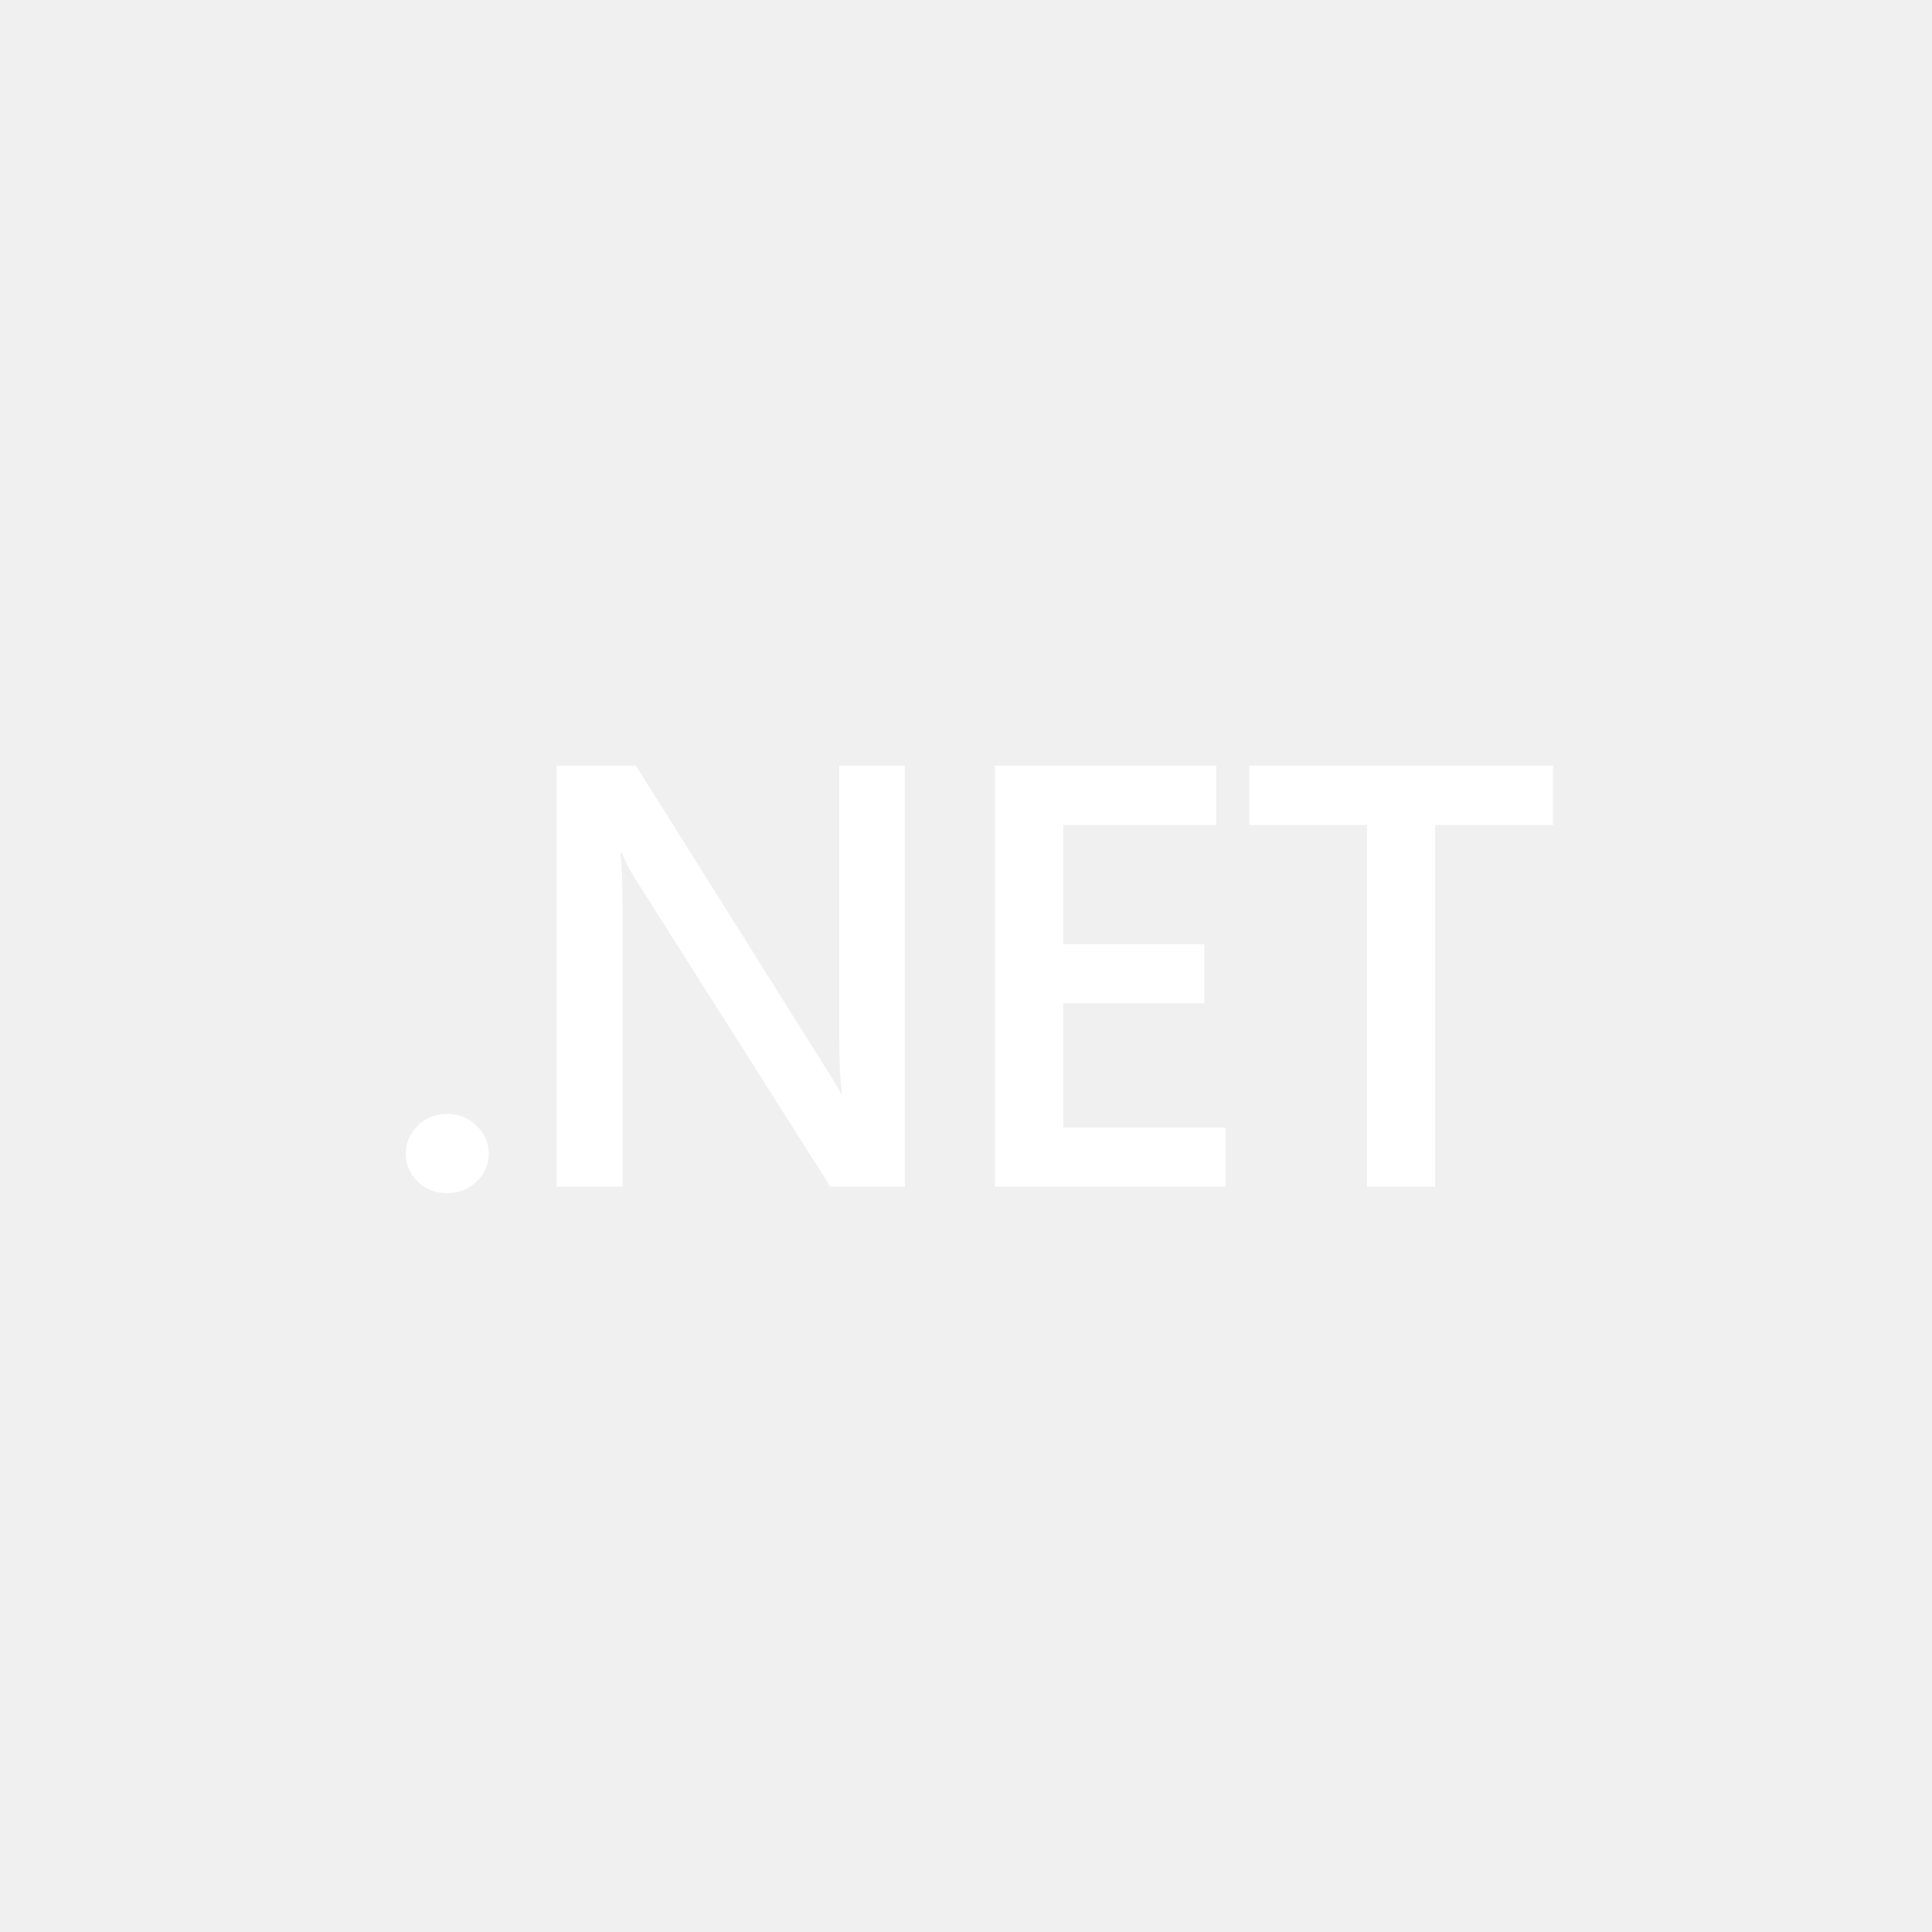
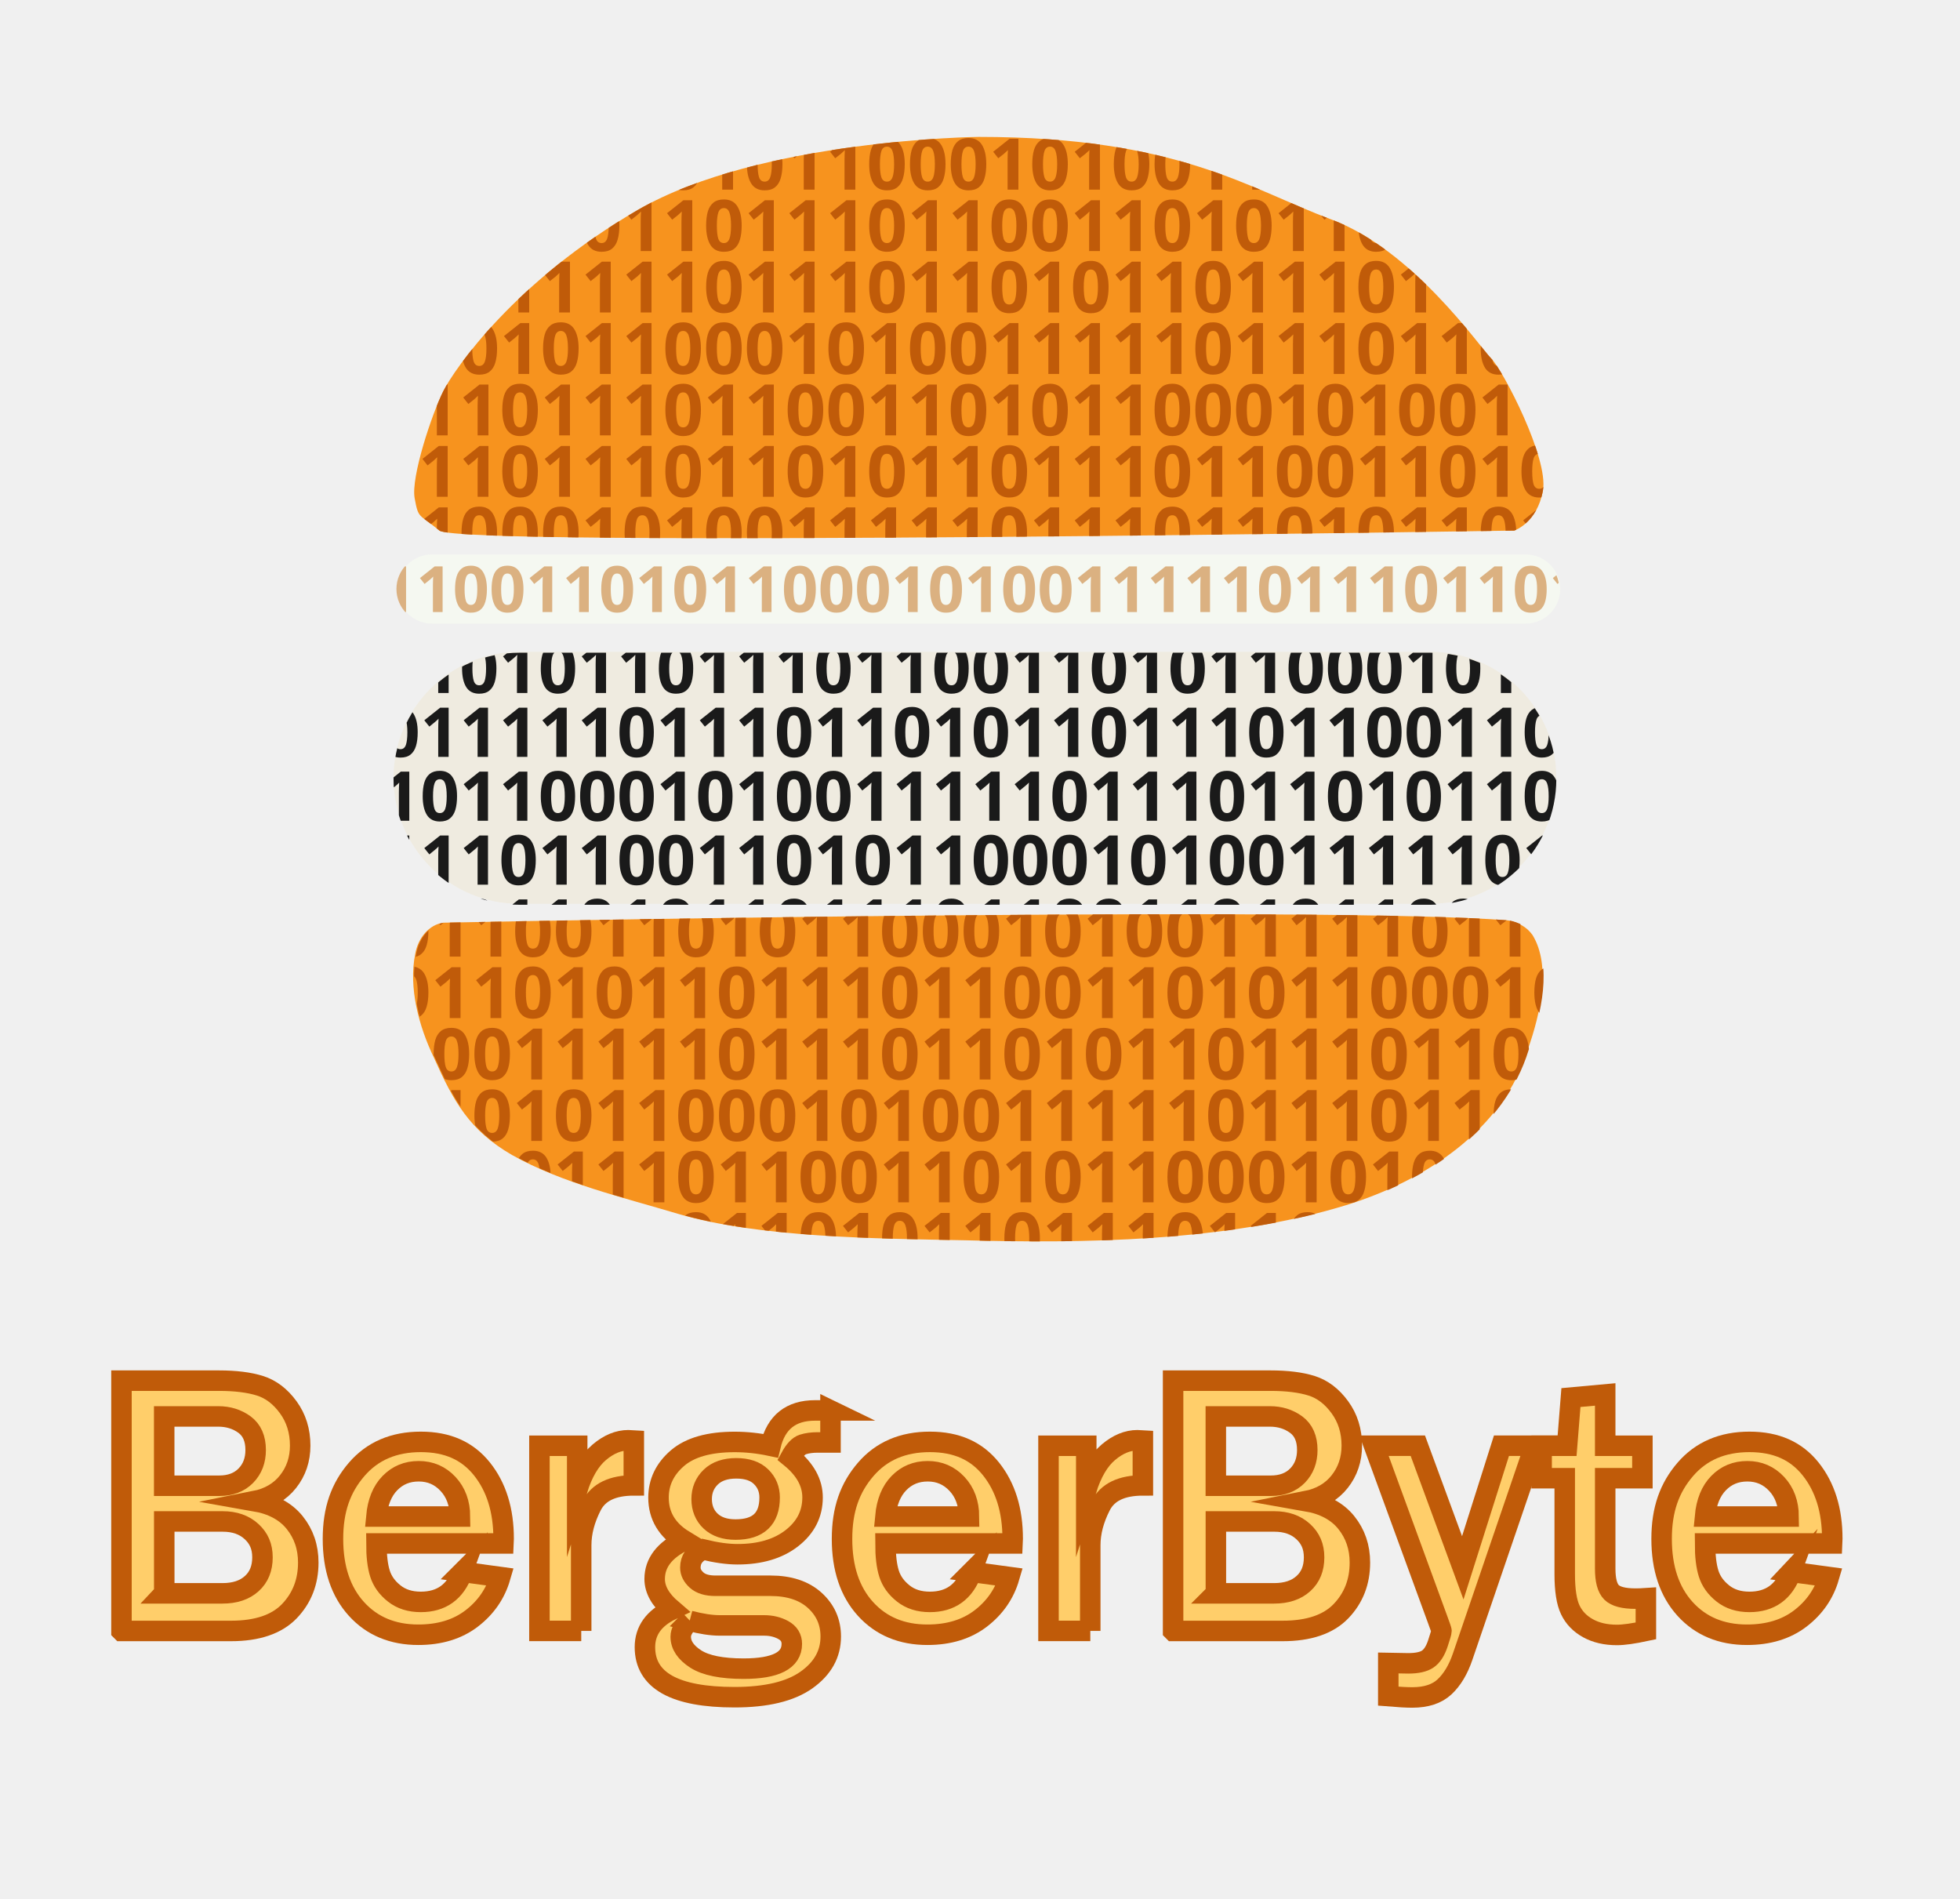
- <svg xmlns="http://www.w3.org/2000/svg" width="456" height="456" viewBox="0 0 456 456" version="1.1" xml:space="preserve" style="fill-rule:evenodd;clip-rule:evenodd;stroke-linejoin:round;stroke-miterlimit:2;">
-   <path d="m 105.5,281.609 c -2.703,0 -5.001,-0.9 -6.893,-2.702 -1.892,-1.848 -2.838,-4.042 -2.838,-6.582 0,-2.587 0.946,-4.804 2.838,-6.652 1.892,-1.848 4.19,-2.772 6.893,-2.772 2.748,0 5.068,0.924 6.96,2.772 1.937,1.848 2.906,4.064 2.906,6.652 0,2.54 -0.968,4.734 -2.906,6.582 -1.892,1.802 -4.212,2.702 -6.96,2.702 z" style="fill:#ffffff;fill-rule:nonzero;stroke-width:0.838" />
-   <path d="M 213.561,280.084 H 195.99 L 149.7,207.054 c -1.171,-1.848 -2.14,-3.765 -2.906,-5.751 h -0.406 c 0.361,2.125 0.541,6.675 0.541,13.65 v 65.132 h -15.543 v -99.36 h 18.719 l 44.737,71.298 c 1.892,2.957 3.109,4.989 3.649,6.098 h 0.27 c -0.45,-2.632 -0.676,-7.09 -0.676,-13.373 v -64.023 h 15.476 z" style="fill:#ffffff;fill-rule:nonzero;stroke-width:0.838" />
-   <path d="m 289.251,280.084 h -54.401 v -99.36 h 52.238 v 13.997 h -36.154 v 28.131 h 33.316 v 13.927 h -33.316 v 29.378 h 38.316 z" style="fill:#ffffff;fill-rule:nonzero;stroke-width:0.838" />
-   <path d="M 366.565,194.721 H 338.722 v 85.363 h -16.084 v -85.363 h -27.775 v -13.997 h 71.701 z" style="fill:#ffffff;fill-rule:nonzero;stroke-width:0.838" />
+ <svg xmlns="http://www.w3.org/2000/svg" id="Layer_1" data-name="Layer 1" viewBox="0 0 382.56 370.62">
+   <defs>
+     <style>
+       .cls-1 {
+         fill: #dbb181;
+       }
+ 
+       .cls-1, .cls-2, .cls-3, .cls-4, .cls-5 {
+         font-weight: 700;
+       }
+ 
+       .cls-1, .cls-2, .cls-3, .cls-5 {
+         font-family: MicrosoftNewTaiLue-Bold, 'Microsoft New Tai Lue';
+       }
+ 
+       .cls-1, .cls-4 {
+         font-size: 12.47px;
+         letter-spacing: 0em;
+       }
+ 
+       .cls-6 {
+         fill: #ffce6a;
+         stroke: #c05b09;
+         stroke-miterlimit: 10;
+         stroke-width: 4px;
+       }
+ 
+       .cls-7 {
+         clip-path: url(#clippath-4);
+       }
+ 
+       .cls-2 {
+         letter-spacing: 0em;
+       }
+ 
+       .cls-2, .cls-5 {
+         fill: #c05b09;
+         font-size: 13.91px;
+       }
+ 
+       .cls-3 {
+         fill: #1a1a1a;
+         font-size: 13.43px;
+         letter-spacing: 0em;
+       }
+ 
+       .cls-4 {
+         font-family: Lato-Bold, Lato;
+       }
+ 
+       .cls-4, .cls-8 {
+         fill: #f5f8f1;
+       }
+ 
+       .cls-9 {
+         fill: none;
+       }
+ 
+       .cls-5 {
+         letter-spacing: 0em;
+       }
+ 
+       .cls-10 {
+         clip-path: url(#clippath-1);
+       }
+ 
+       .cls-11 {
+         clip-path: url(#clippath-3);
+       }
+ 
+       .cls-12 {
+         fill: #efebe0;
+       }
+ 
+       .cls-13 {
+         fill: #f7931e;
+       }
+ 
+       .cls-14 {
+         clip-path: url(#clippath-2);
+       }
+ 
+       .cls-15 {
+         clip-path: url(#clippath);
+       }
+     </style>
+     <clipPath id="clippath">
+       <rect class="cls-8" x="77.57" y="108.21" width="226.96" height="13.49" rx="6.74" ry="6.74" />
+     </clipPath>
+     <clipPath id="clippath-1">
+       <path class="cls-9" d="M191.02,26.72s-42.64.44-66.49,14.23c-23.85,13.79-35.77,30.93-38.01,35.4-2.24,4.47-6.33,16.77-5.59,20.87.75,4.1.75,2.98,4.84,6.33,4.1,3.35,209.8,0,209.8,0,0,0,4.47-1.49,5.59-7.83s-7.83-23.48-10.06-25.71-15.28-21.24-31.3-27.2c-16.02-5.96-29.86-16.09-68.78-16.09" />
+     </clipPath>
+     <clipPath id="clippath-2">
+       <rect class="cls-9" x="77.38" y="108.21" width="226.96" height="13.49" rx="6.74" ry="6.74" />
+     </clipPath>
+     <clipPath id="clippath-3">
+       <rect class="cls-9" x="76.81" y="127.39" width="226.96" height="49.19" rx="24.59" ry="24.59" />
+     </clipPath>
+     <clipPath id="clippath-4">
+       <path class="cls-9" d="M188.45,242.06c22.73.63,51.1.33,74.44-6.84,15.56-4.81,30.74-14.74,35.5-30.37,2.47-7.02,4.6-16.37.92-22.37-1.2-1.67-2.86-2.46-4.77-2.85-33.72-2.67-179.01-.16-207.8.45-2.81.37-4.95,2.98-5.5,6.06-1.35,6.65.72,14.18,3.64,20.28,3.8,8.48,6.92,14.19,15.25,19,9.82,5.51,21.48,8.21,32.4,11.48,15.71,4.64,38.66,4.83,55.86,5.16" />
+     </clipPath>
+   </defs>
+   <g>
+     <g>
+       <rect class="cls-8" x="77.57" y="108.21" width="226.96" height="13.49" rx="6.74" ry="6.74" />
+       <g class="cls-15">
+         <text class="cls-4" transform="translate(71.47 83.82)">
+           <tspan x="0" y="0">011001101011000101001111101110110</tspan>
+           <tspan x="0" y="11.99">101101110110011010110001010011111</tspan>
+           <tspan x="0" y="23.98">011101101011011101100110101100010</tspan>
+           <tspan x="0" y="35.97">100111110111011010110111011001101</tspan>
+           <tspan x="0" y="47.96">011000101001111101110110101101110</tspan>
+           <tspan x="0" y="59.95">110011010110001010011111011101101</tspan>
+           <tspan x="0" y="71.94">011011101100110101100010100111110</tspan>
+         </text>
+       </g>
+     </g>
+     <path class="cls-13" d="M191.02,26.72s-42.64.44-66.49,14.23-35.77,30.93-38.01,35.4c-2.24,4.47-6.33,16.77-5.59,20.87.75,4.1.75,2.98,4.84,6.33s209.8,0,209.8,0c0,0,4.47-1.49,5.59-7.83,1.12-6.33-7.83-23.48-10.06-25.71-2.24-2.24-15.28-21.24-31.3-27.2-16.02-5.96-29.86-16.09-68.78-16.09" />
+     <g class="cls-10">
+       <text class="cls-5" transform="translate(73.67 37.01)">
+         <tspan x="0" y="0">01100110101100010100111110111</tspan>
+         <tspan x="0" y="11.99">01101011011101100110101100010</tspan>
+         <tspan x="0" y="23.98">10011111011101101011011101100</tspan>
+         <tspan x="0" y="35.97">11010110001010011111011101101</tspan>
+         <tspan x="0" y="47.96">01101110110011010110001010011</tspan>
+         <tspan x="0" y="59.95">11101110110101101110110011010</tspan>
+         <tspan x="0" y="71.94">11000101001111101110110101101</tspan>
+       </text>
+     </g>
+     <path class="cls-13" d="M188.26,242.06c22.73.63,51.1.33,74.44-6.84,15.56-4.81,30.74-14.74,35.5-30.37,2.47-7.02,4.6-16.37.92-22.37-1.2-1.67-2.86-2.46-4.77-2.85-33.72-2.67-179.01-.16-207.8.45-2.81.37-4.95,2.98-5.5,6.06-1.35,6.65.72,14.18,3.64,20.28,3.8,8.48,6.92,14.19,15.25,19,9.82,5.51,21.48,8.21,32.4,11.48,15.71,4.64,38.66,4.83,55.86,5.16" />
+     <rect class="cls-12" x="76.81" y="127.21" width="226.96" height="49.19" rx="24.59" ry="24.59" />
+     <g class="cls-14">
+       <text class="cls-1" transform="translate(74.1 119.45)">
+         <tspan x="0" y="0">110011010110001010011111011101101</tspan>
+       </text>
+     </g>
+     <path class="cls-9" d="M189.07,241.87s40.83,2.47,67.26-5.29c34.28-10.06,35.04-24.97,37.27-29.44,2.24-4.47,6.33-16.77,5.59-20.87-.75-4.1-.75-2.98-4.84-6.33-4.1-3.35-209.8,0-209.8,0,0,0-4.47,1.49-5.59,7.83-1.12,6.33,7.83,23.48,10.06,25.71,2.24,2.24-2.88,7.84,31.4,20.87,20.87,7.93,29.73,7.52,68.65,7.52" />
+     <g class="cls-11">
+       <text class="cls-3" transform="translate(74.34 122.78)">
+         <tspan x="0" y="0">011001101011000101001111101110</tspan>
+         <tspan x="0" y="12.47">110101101110110011010110001010</tspan>
+         <tspan x="0" y="24.94">011111011101101011011101100110</tspan>
+         <tspan x="0" y="37.41">101100010100111110111011010110</tspan>
+         <tspan x="0" y="49.88">111011001101011000101001111101</tspan>
+         <tspan x="0" y="62.35">110110101101110110011010110001</tspan>
+         <tspan x="0" y="74.82">010011111011101101011011101100</tspan>
+       </text>
+     </g>
+     <g class="cls-7">
+       <text class="cls-2" transform="translate(76.18 186.7)">
+         <tspan x="0" y="0">01100110101100010100111110111</tspan>
+         <tspan x="0" y="11.99">01101011011101100110101100010</tspan>
+         <tspan x="0" y="23.98">10011111011101101011011101100</tspan>
+         <tspan x="0" y="35.97">11010110001010011111011101101</tspan>
+         <tspan x="0" y="47.96">01101110110011010110001010011</tspan>
+         <tspan x="0" y="59.95">11101110110101101110110011010</tspan>
+         <tspan x="0" y="71.94">11000101001111101110110101101</tspan>
+       </text>
+     </g>
+   </g>
+   <g>
+     <path class="cls-6" d="M23.71,318.3v-48.84h19.03c3.22,0,5.89.33,8.01,1,2.12.67,3.96,2.06,5.51,4.19,1.55,2.12,2.33,4.62,2.33,7.48,0,2.7-.79,5.04-2.36,7.03-1.57,1.99-3.75,3.26-6.51,3.81,3.43.6,6.03,1.99,7.8,4.19,1.76,2.19,2.65,4.79,2.65,7.8,0,3.77-1.23,6.93-3.7,9.5-2.47,2.56-6.27,3.85-11.39,3.85h-21.36ZM32.05,289.97h10.73c2.19,0,3.93-.66,5.21-1.97,1.28-1.31,1.91-2.98,1.91-5.01,0-2.24-.73-3.89-2.18-4.96-1.46-1.06-3.16-1.59-5.12-1.59h-10.55v13.52ZM32.05,310.97h11.38c2.41,0,4.31-.63,5.71-1.9,1.4-1.26,2.09-2.97,2.09-5.12s-.71-3.73-2.13-5.04c-1.42-1.31-3.3-1.97-5.63-1.97h-11.41v14.02Z" />
+     <path class="cls-6" d="M90.28,306.78l7.37,1c-.95,3.27-2.81,5.96-5.58,8.09-2.77,2.12-6.24,3.18-10.41,3.18-5.01,0-9.04-1.68-12.09-5.04-3.05-3.36-4.58-7.92-4.58-13.67s1.54-9.98,4.62-13.56c3.08-3.58,7.25-5.37,12.52-5.37s9.13,1.77,11.95,5.29c2.81,3.53,4.22,8.06,4.22,13.6l-.04.93h-24.79c0,2.46.23,4.42.7,5.9.47,1.48,1.39,2.77,2.77,3.86,1.38,1.1,3.11,1.65,5.19,1.65,4.03,0,6.75-1.96,8.16-5.87ZM89.78,295.98c-.02-2.6-.8-4.72-2.34-6.37s-3.44-2.47-5.71-2.47-4.11.77-5.62,2.31-2.39,3.72-2.65,6.53h16.31Z" />
+     <path class="cls-6" d="M113.45,318.3h-8.16v-36.13h7.37v8.62c1.05-3.36,2.49-5.82,4.33-7.37,1.84-1.55,3.72-2.33,5.65-2.33.26,0,.62.01,1.07.04v8.77c-4.15,0-6.9,1.32-8.25,3.97-1.35,2.65-2.02,5.21-2.02,7.69v16.74Z" />
+     <path class="cls-6" d="M162.1,275.26v6.26h-2.5c-1.1,0-2.06.13-2.88.39-.82.26-1.63,1.11-2.41,2.54,2.86,2.34,4.29,4.94,4.29,7.8,0,3.2-1.34,5.84-4.02,7.94-2.68,2.1-6.23,3.15-10.64,3.15-1.91,0-4.14-.31-6.69-.93-1.67.76-2.5,1.94-2.5,3.54,0,.88.4,1.69,1.22,2.43.81.74,2.04,1.11,3.68,1.11h10.73c3.67,0,6.55.95,8.64,2.84,2.09,1.9,3.13,4.25,3.13,7.07,0,3.41-1.58,6.24-4.74,8.48-3.16,2.24-7.84,3.36-14.04,3.36-11.66,0-17.49-3.26-17.49-9.77,0-3.22,1.75-5.66,5.26-7.33-2.24-1.91-3.36-3.9-3.36-5.97,0-3.15,1.92-5.65,5.76-7.51-3.34-2.03-5.01-4.82-5.01-8.37,0-3.01,1.23-5.57,3.68-7.69,2.46-2.12,6.19-3.18,11.2-3.18,2.29,0,4.62.25,6.98.75,1.1-4.6,3.99-6.9,8.69-6.9h3.04ZM134.62,316.33c-1.17,1.07-1.75,2.11-1.75,3.11,0,1.65.98,3.09,2.93,4.35,1.96,1.25,5.07,1.88,9.34,1.88,6.27,0,9.41-1.61,9.41-4.83,0-1.19-.55-2.09-1.65-2.7-1.1-.61-2.35-.91-3.76-.91h-8.66c-1.65,0-3.6-.3-5.87-.89ZM143.57,298.52c4.44,0,6.65-2.09,6.65-6.26,0-1.6-.55-2.95-1.66-4.04-1.11-1.1-2.73-1.65-4.85-1.65s-3.81.57-4.99,1.72-1.77,2.58-1.77,4.29.58,3.2,1.75,4.29c1.17,1.1,2.79,1.65,4.87,1.65Z" />
+     <path class="cls-6" d="M189.64,306.78l7.37,1c-.95,3.27-2.81,5.96-5.58,8.09-2.77,2.12-6.24,3.18-10.41,3.18-5.01,0-9.04-1.68-12.09-5.04-3.05-3.36-4.58-7.92-4.58-13.67s1.54-9.98,4.62-13.56c3.08-3.58,7.25-5.37,12.52-5.37s9.13,1.77,11.95,5.29c2.81,3.53,4.22,8.06,4.22,13.6l-.04.93h-24.79c0,2.46.23,4.42.7,5.9.47,1.48,1.39,2.77,2.77,3.86,1.38,1.1,3.11,1.65,5.19,1.65,4.03,0,6.75-1.96,8.16-5.87ZM189.13,295.98c-.02-2.6-.8-4.72-2.34-6.37s-3.44-2.47-5.71-2.47-4.11.77-5.62,2.31-2.39,3.72-2.65,6.53h16.31Z" />
+     <path class="cls-6" d="M212.81,318.3h-8.16v-36.13h7.37v8.62c1.05-3.36,2.49-5.82,4.33-7.37,1.84-1.55,3.72-2.33,5.65-2.33.26,0,.62.01,1.07.04v8.77c-4.15,0-6.9,1.32-8.25,3.97-1.35,2.65-2.02,5.21-2.02,7.69v16.74Z" />
+     <path class="cls-6" d="M228.97,318.3v-48.84h19.03c3.22,0,5.89.33,8.01,1,2.12.67,3.96,2.06,5.51,4.19,1.55,2.12,2.33,4.62,2.33,7.48,0,2.7-.79,5.04-2.36,7.03-1.57,1.99-3.75,3.26-6.51,3.81,3.43.6,6.03,1.99,7.8,4.19,1.76,2.19,2.65,4.79,2.65,7.8,0,3.77-1.23,6.93-3.7,9.5-2.47,2.56-6.27,3.85-11.39,3.85h-21.36ZM237.31,289.97h10.73c2.19,0,3.93-.66,5.21-1.97,1.28-1.31,1.91-2.98,1.91-5.01,0-2.24-.73-3.89-2.18-4.96-1.46-1.06-3.16-1.59-5.12-1.59h-10.55v13.52ZM237.31,310.97h11.38c2.41,0,4.31-.63,5.71-1.9,1.4-1.26,2.09-2.97,2.09-5.12s-.71-3.73-2.13-5.04c-1.42-1.31-3.3-1.97-5.63-1.97h-11.41v14.02Z" />
+     <path class="cls-6" d="M299.55,282.17l-14.06,41.14c-.86,2.53-2.03,4.49-3.52,5.89-1.49,1.4-3.6,2.09-6.31,2.09-1.07,0-2.64-.08-4.69-.25v-6.48l3.9.07c1.72,0,2.99-.28,3.81-.84.82-.56,1.47-1.56,1.95-2.99.48-1.43.72-2.27.72-2.5,0-.14-.25-.88-.75-2.22l-12.41-33.92h8.55l8.77,23.83,7.55-23.83h6.51Z" />
+     <path class="cls-6" d="M321.25,311.93v6.37c-2.43.52-4.32.79-5.65.79-2.19,0-4.08-.44-5.65-1.31s-2.73-2.06-3.45-3.58c-.73-1.51-1.09-3.85-1.09-6.99v-18.71h-4.51v-6.33h4.97l.75-9.41,6.69-.61v10.02h7.26v6.33h-7.26v17.64c0,2.27.41,3.81,1.23,4.63s2.38,1.23,4.67,1.23c.64,0,1.32-.02,2.04-.07Z" />
+     <path class="cls-6" d="M349.61,306.78l7.37,1c-.95,3.27-2.81,5.96-5.58,8.09-2.77,2.12-6.24,3.18-10.41,3.18-5.01,0-9.04-1.68-12.09-5.04-3.05-3.36-4.58-7.92-4.58-13.67s1.54-9.98,4.62-13.56c3.08-3.58,7.25-5.37,12.52-5.37s9.13,1.77,11.95,5.29c2.81,3.53,4.22,8.06,4.22,13.6l-.04.93h-24.79c0,2.46.23,4.42.7,5.9.47,1.48,1.39,2.77,2.77,3.86,1.38,1.1,3.11,1.65,5.19,1.65,4.03,0,6.75-1.96,8.16-5.87ZM349.11,295.98c-.02-2.6-.8-4.72-2.34-6.37s-3.44-2.47-5.71-2.47-4.11.77-5.62,2.31-2.39,3.72-2.65,6.53h16.31Z" />
+   </g>
</svg>
